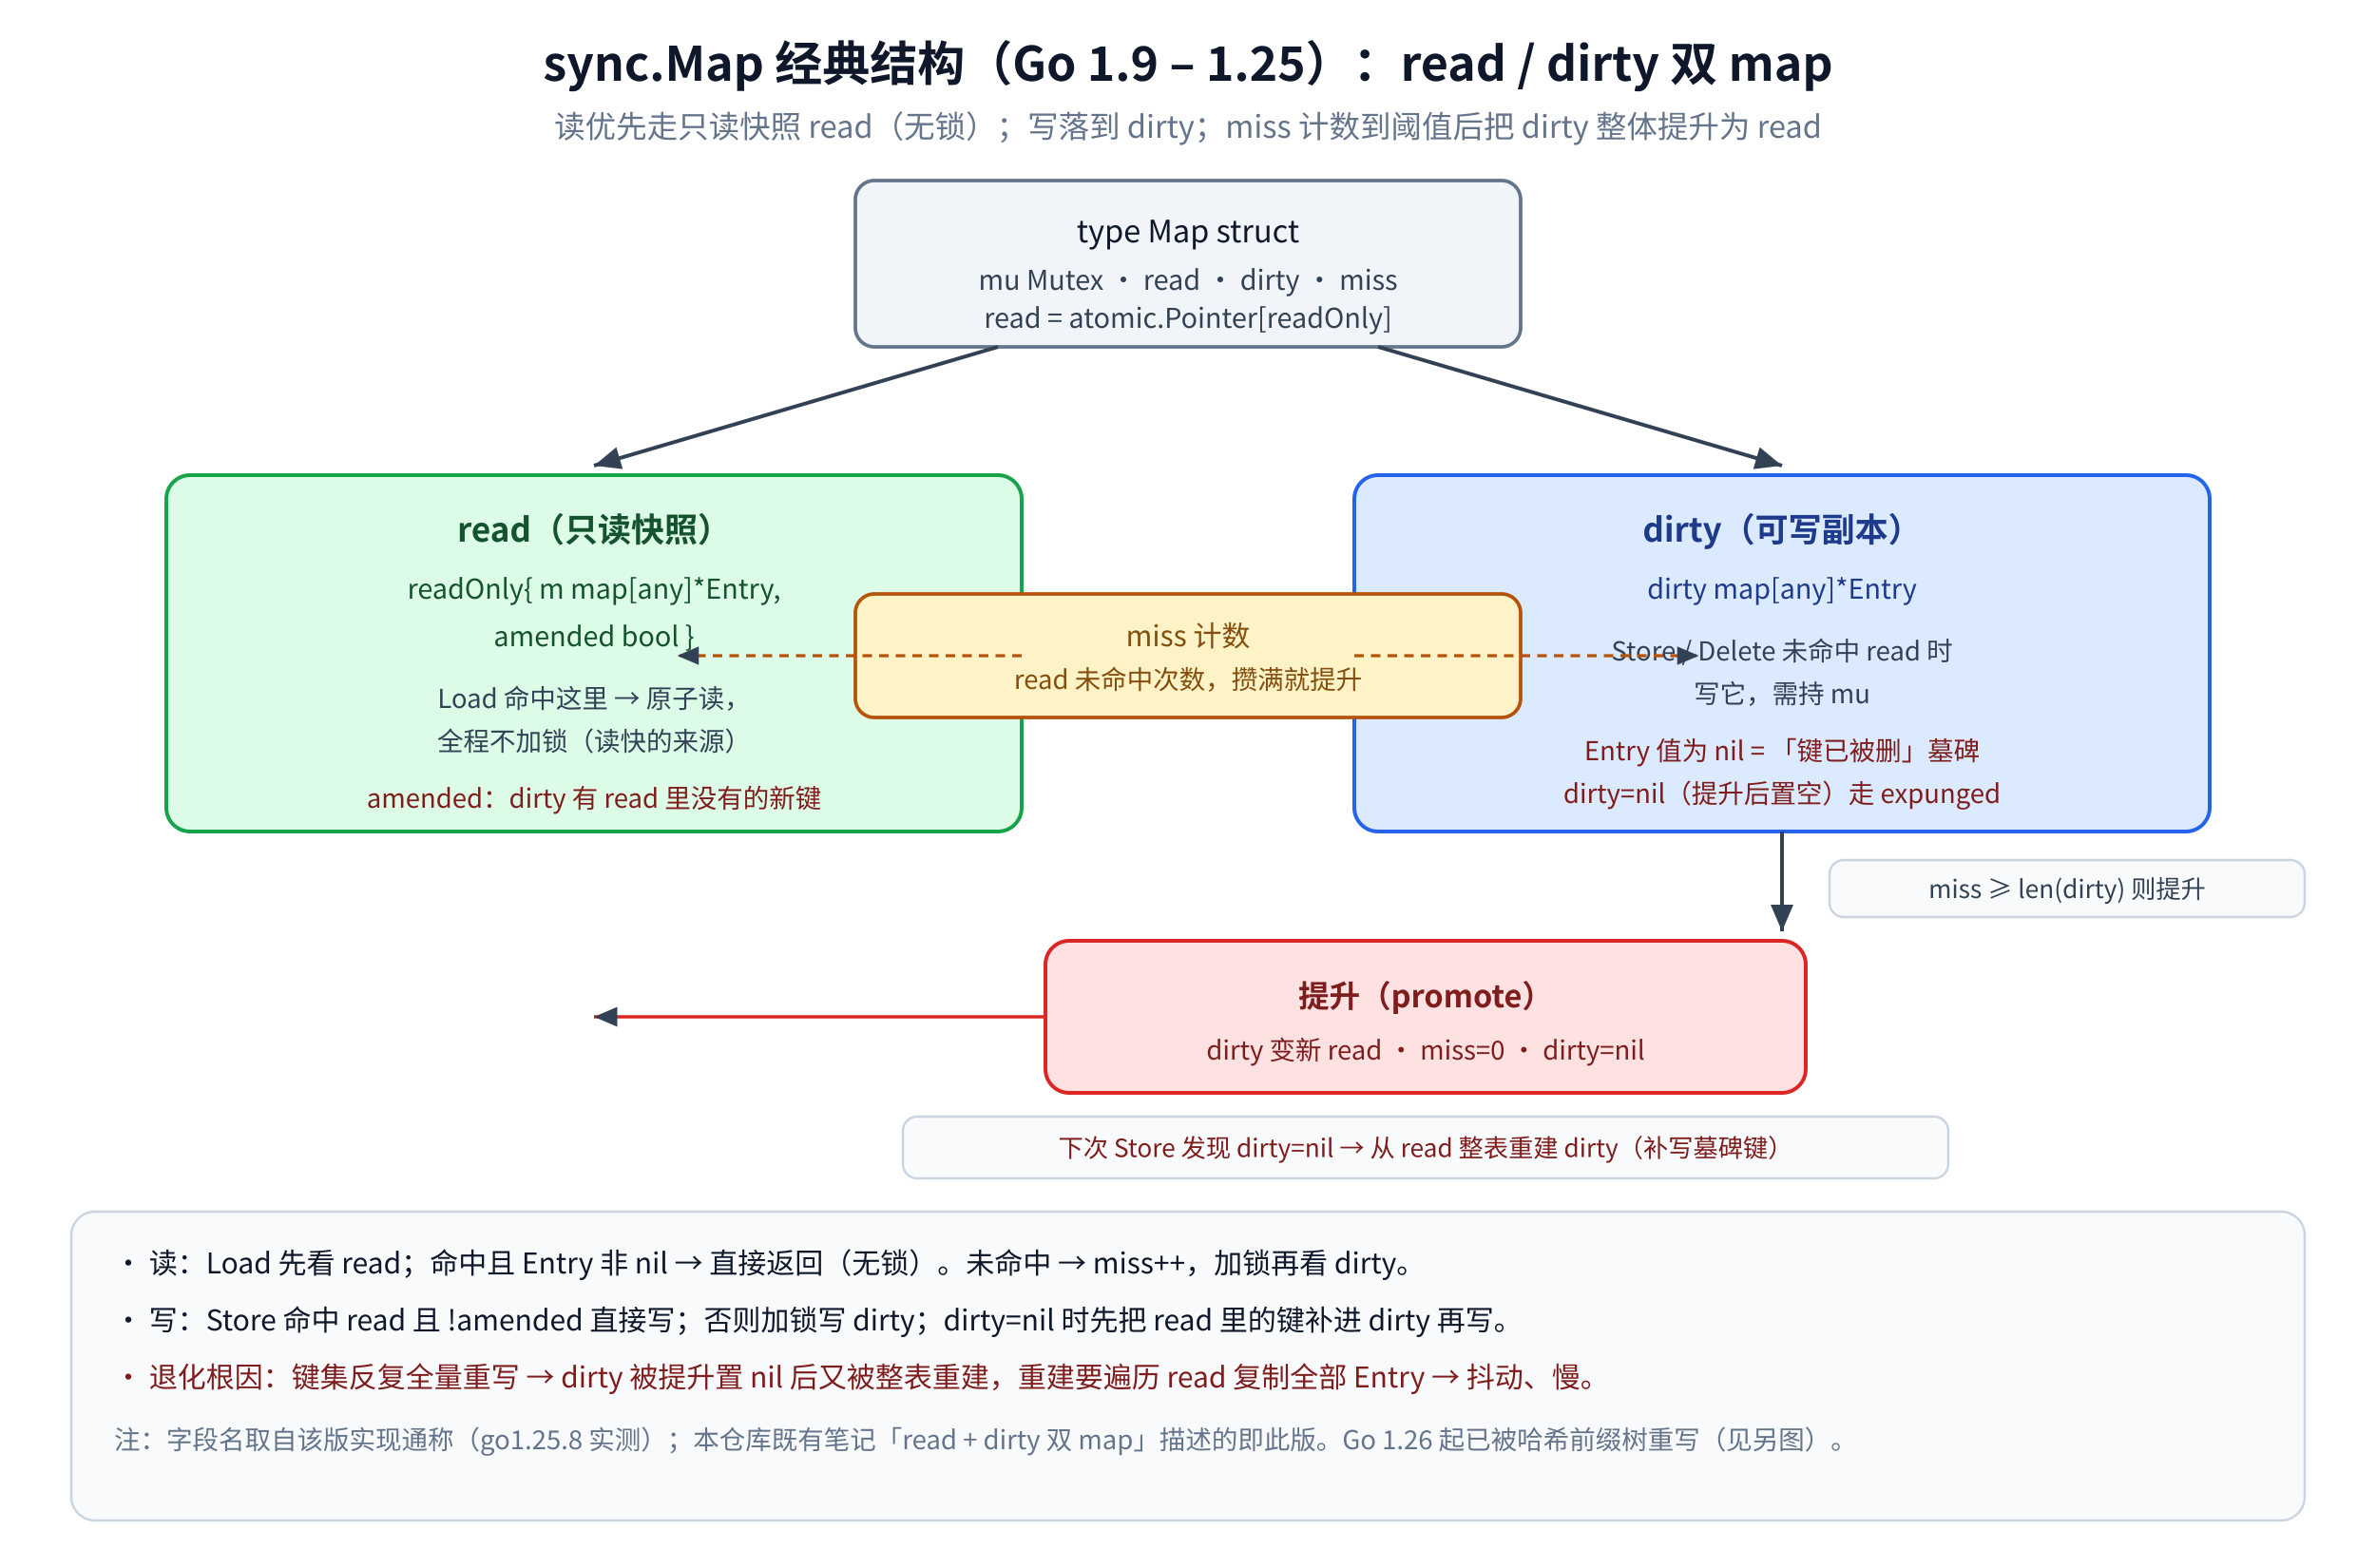
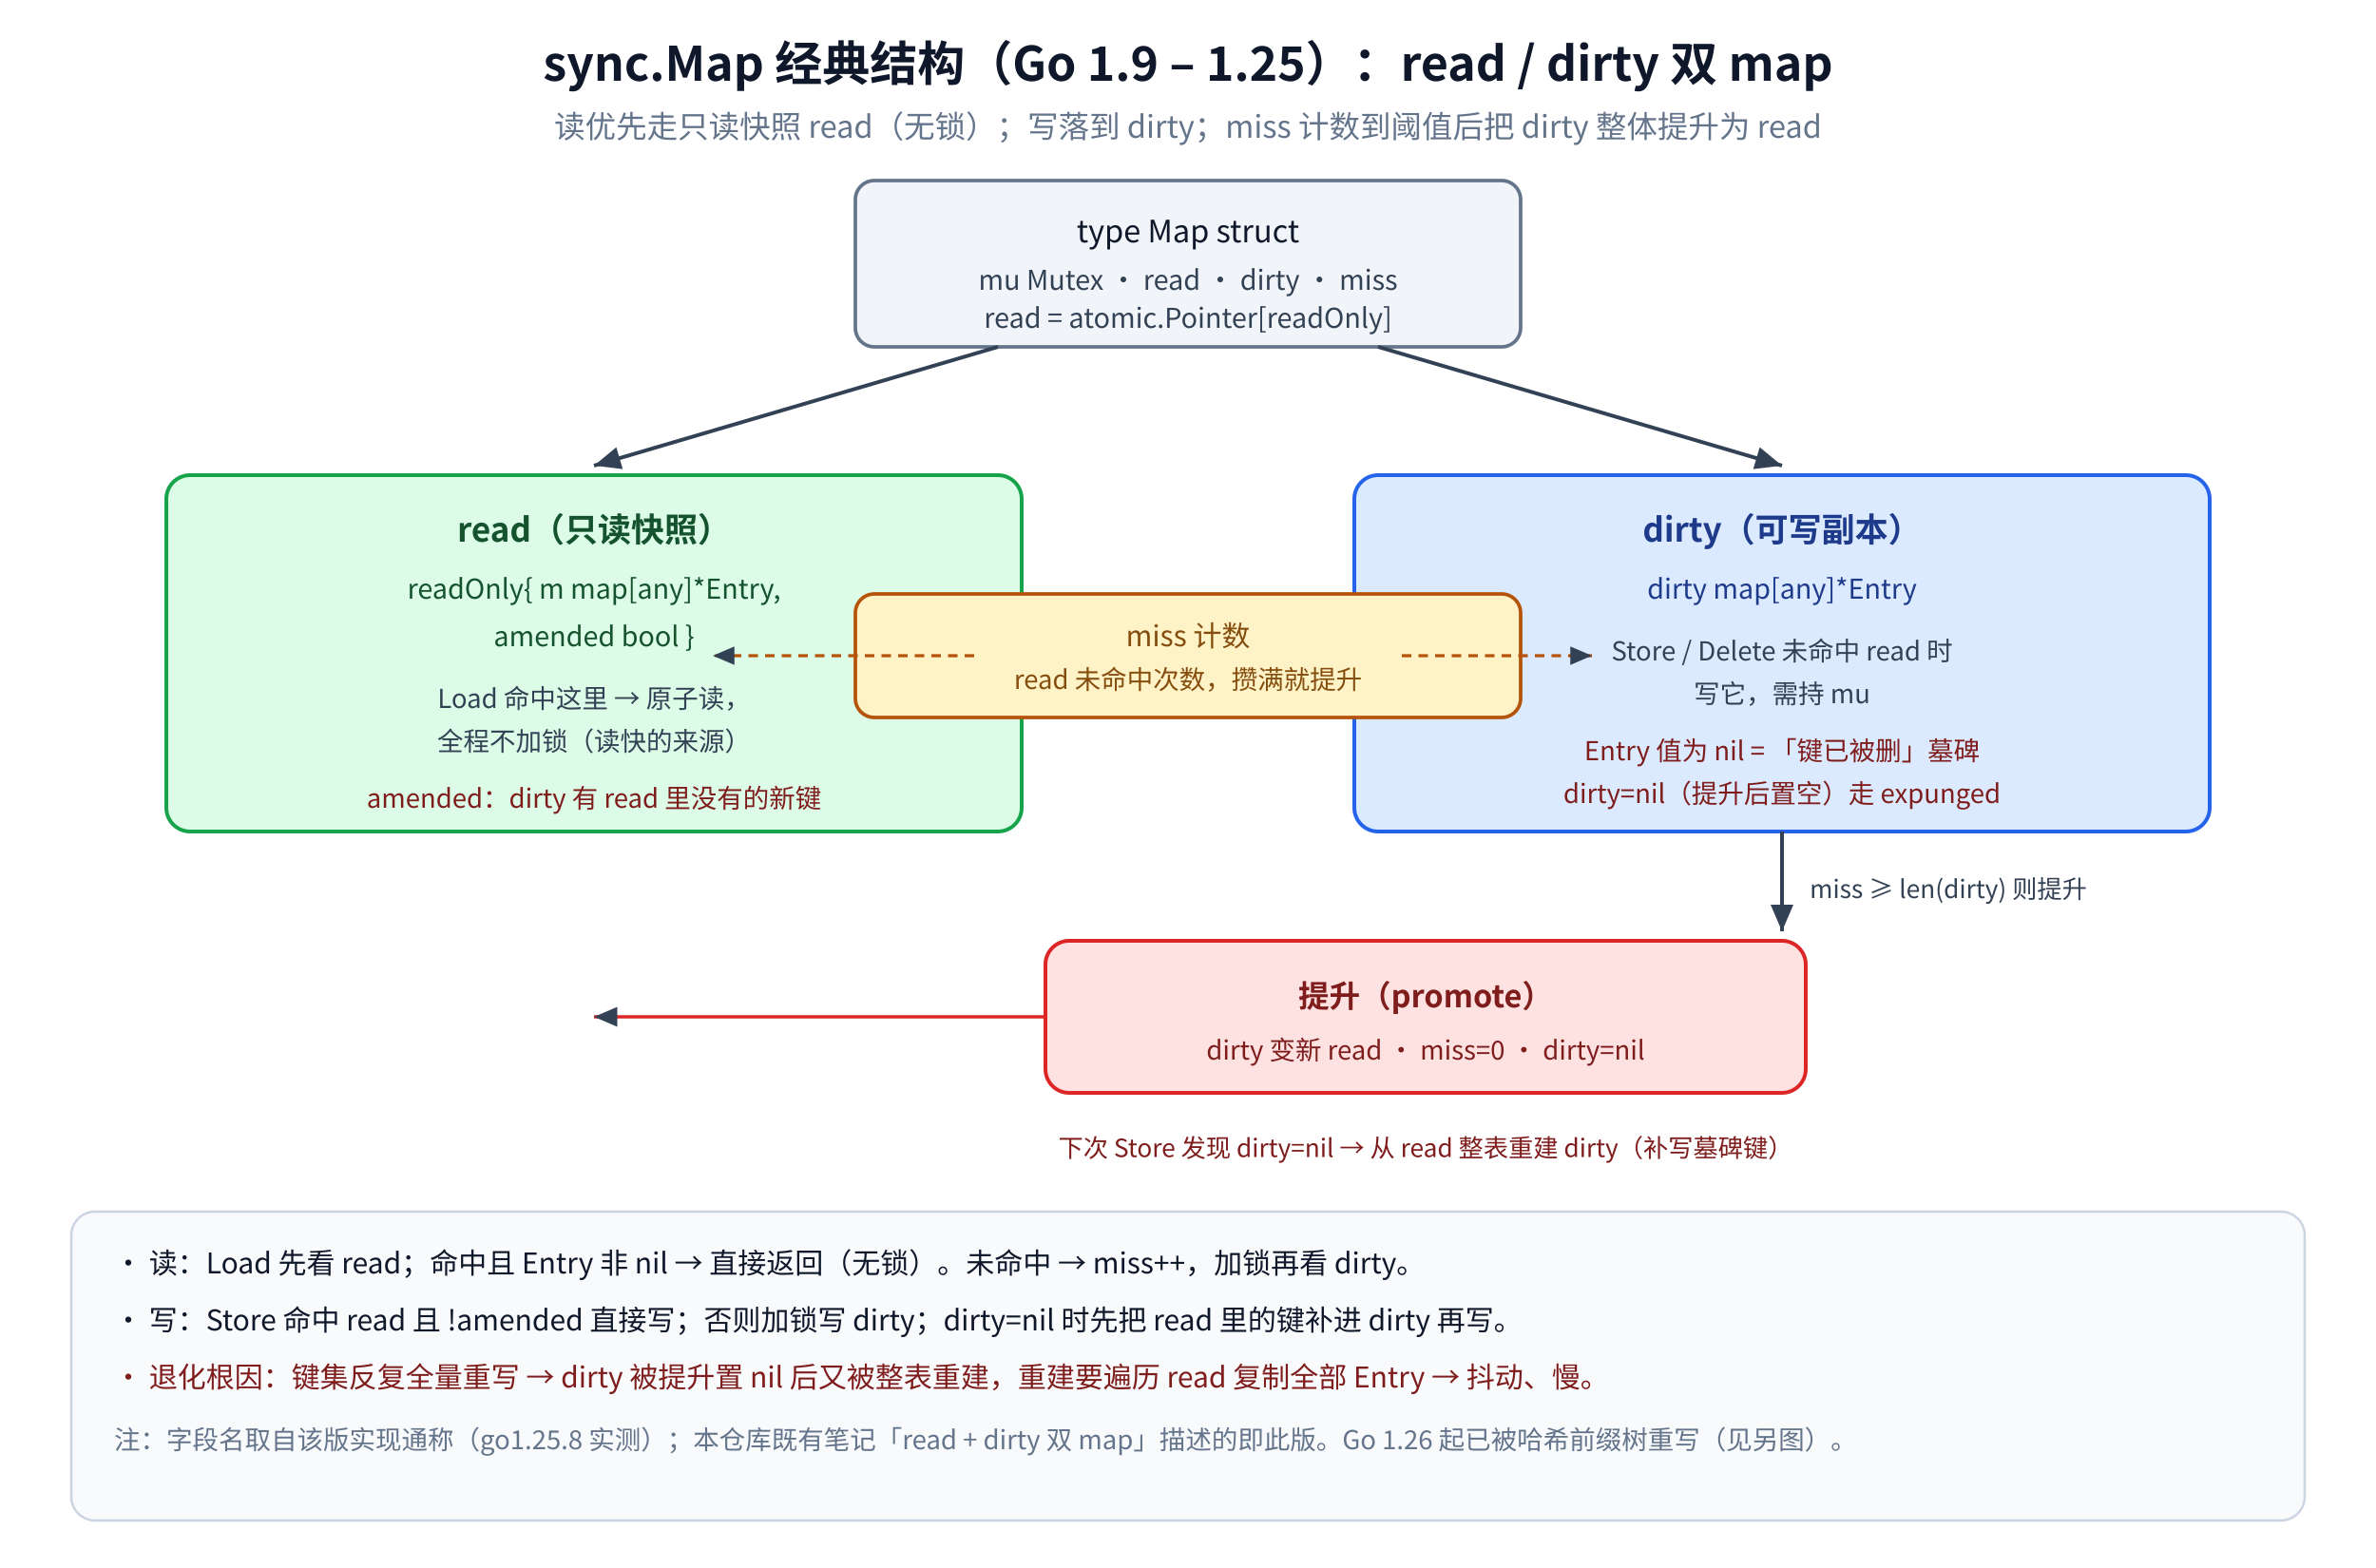
<svg xmlns="http://www.w3.org/2000/svg" viewBox="0 0 1000 660" width="1000" height="660" font-family="Microsoft YaHei, PingFang SC, Noto Sans CJK SC, sans-serif">
  <defs>
    <marker id="m1" markerWidth="9" markerHeight="9" refX="7" refY="3" orient="auto">
      <path d="M0,0 L7,3 L0,6 Z" fill="#334155" />
    </marker>
  </defs>
  <rect x="0" y="0" width="1000" height="660" fill="#ffffff" />
  <text x="500" y="34" text-anchor="middle" font-size="20" font-weight="bold" fill="#0f172a">sync.Map 经典结构（Go 1.9 – 1.25）：read / dirty 双 map</text>
  <text x="500" y="58" text-anchor="middle" font-size="13" fill="#64748b">读优先走只读快照 read（无锁）；写落到 dirty；miss 计数到阈值后把 dirty 整体提升为 read</text>
  <rect x="360" y="76" width="280" height="70" rx="8" fill="#f1f5f9" stroke="#64748b" stroke-width="1.5" />
  <text x="500" y="102" text-anchor="middle" font-size="13" fill="#0f172a">type Map struct</text>
  <text x="500" y="122" text-anchor="middle" font-size="11.5" fill="#334155">mu Mutex · read · dirty · miss</text>
  <text x="500" y="138" text-anchor="middle" font-size="11.5" fill="#334155">read = atomic.Pointer[readOnly]</text>
  <line x1="420" y1="146" x2="250" y2="196" stroke="#334155" stroke-width="1.6" marker-end="url(#m1)" />
  <line x1="580" y1="146" x2="750" y2="196" stroke="#334155" stroke-width="1.6" marker-end="url(#m1)" />
  <rect x="70" y="200" width="360" height="150" rx="10" fill="#dcfce7" stroke="#16a34a" stroke-width="1.6" />
  <text x="250" y="228" text-anchor="middle" font-size="14" font-weight="bold" fill="#14532d">read（只读快照）</text>
  <text x="250" y="252" text-anchor="middle" font-size="11.5" fill="#14532d">readOnly{ m map[any]*Entry,</text>
  <text x="250" y="272" text-anchor="middle" font-size="11.5" fill="#14532d">amended bool }</text>
  <text x="250" y="298" text-anchor="middle" font-size="11" fill="#334155">Load 命中这里 → 原子读，</text>
  <text x="250" y="316" text-anchor="middle" font-size="11" fill="#334155">全程不加锁（读快的来源）</text>
  <text x="250" y="340" text-anchor="middle" font-size="11" fill="#7f1d1d">amended：dirty 有 read 里没有的新键</text>
  <rect x="570" y="200" width="360" height="150" rx="10" fill="#dbeafe" stroke="#2563eb" stroke-width="1.6" />
  <text x="750" y="228" text-anchor="middle" font-size="14" font-weight="bold" fill="#1e3a8a">dirty（可写副本）</text>
  <text x="750" y="252" text-anchor="middle" font-size="11.5" fill="#1e3a8a">dirty map[any]*Entry</text>
  <text x="750" y="278" text-anchor="middle" font-size="11" fill="#334155">Store / Delete 未命中 read 时</text>
  <text x="750" y="296" text-anchor="middle" font-size="11" fill="#334155">写它，需持 mu</text>
  <text x="750" y="320" text-anchor="middle" font-size="11" fill="#7f1d1d">Entry 值为 nil = 「键已被删」墓碑</text>
  <text x="750" y="338" text-anchor="middle" font-size="11" fill="#7f1d1d">dirty=nil（提升后置空）走 expunged</text>
  <rect x="360" y="250" width="280" height="52" rx="8" fill="#fef3c7" stroke="#b45309" stroke-width="1.5" />
  <text x="500" y="272" text-anchor="middle" font-size="12" fill="#854d0e">miss 计数</text>
  <text x="500" y="290" text-anchor="middle" font-size="11" fill="#854d0e">read 未命中次数，攒满就提升</text>
-   <line x1="430" y1="276" x2="285" y2="276" stroke="#b45309" stroke-width="1.3" stroke-dasharray="4 3" marker-end="url(#m1)" />
-   <line x1="570" y1="276" x2="715" y2="276" stroke="#b45309" stroke-width="1.3" stroke-dasharray="4 3" marker-end="url(#m1)" />
+   <line x1="410" y1="276" x2="300" y2="276" stroke="#b45309" stroke-width="1.3" stroke-dasharray="4 3" marker-end="url(#m1)" />
+   <line x1="590" y1="276" x2="670" y2="276" stroke="#b45309" stroke-width="1.3" stroke-dasharray="4 3" marker-end="url(#m1)" />
  <line x1="750" y1="350" x2="750" y2="392" stroke="#334155" stroke-width="1.6" marker-end="url(#m1)" />
-   <rect x="770" y="362" width="200" height="24" rx="6" fill="#f8fafc" stroke="#cbd5e1" />
-   <text x="870" y="378" text-anchor="middle" font-size="10.5" fill="#334155">miss ≥ len(dirty) 则提升</text>
+   <text x="820" y="378" text-anchor="middle" font-size="10.5" fill="#334155">miss ≥ len(dirty) 则提升</text>
  <rect x="440" y="396" width="320" height="64" rx="10" fill="#fee2e2" stroke="#dc2626" stroke-width="1.6" />
  <text x="600" y="424" text-anchor="middle" font-size="13" font-weight="bold" fill="#7f1d1d">提升（promote）</text>
  <text x="600" y="446" text-anchor="middle" font-size="11" fill="#7f1d1d">dirty 变新 read · miss=0 · dirty=nil</text>
  <line x1="440" y1="428" x2="250" y2="428" stroke="#dc2626" stroke-width="1.4" marker-end="url(#m1)" />
-   <rect x="380" y="470" width="440" height="26" rx="6" fill="#f8fafc" stroke="#cbd5e1" />
  <text x="600" y="487" text-anchor="middle" font-size="10.5" fill="#7f1d1d">下次 Store 发现 dirty=nil → 从 read 整表重建 dirty（补写墓碑键）</text>
  <rect x="30" y="510" width="940" height="130" rx="10" fill="#f8fafc" stroke="#cbd5e1" />
  <text x="48" y="536" font-size="12" fill="#0f172a">· 读：Load 先看 read；命中且 Entry 非 nil → 直接返回（无锁）。未命中 → miss++，加锁再看 dirty。</text>
  <text x="48" y="560" font-size="12" fill="#0f172a">· 写：Store 命中 read 且 !amended 直接写；否则加锁写 dirty；dirty=nil 时先把 read 里的键补进 dirty 再写。</text>
  <text x="48" y="584" font-size="12" fill="#7f1d1d">· 退化根因：键集反复全量重写 → dirty 被提升置 nil 后又被整表重建，重建要遍历 read 复制全部 Entry → 抖动、慢。</text>
  <text x="48" y="610" font-size="11" fill="#64748b">注：字段名取自该版实现通称（go1.25.8 实测）；本仓库既有笔记「read + dirty 双 map」描述的即此版。Go 1.26 起已被哈希前缀树重写（见另图）。</text>
</svg>
